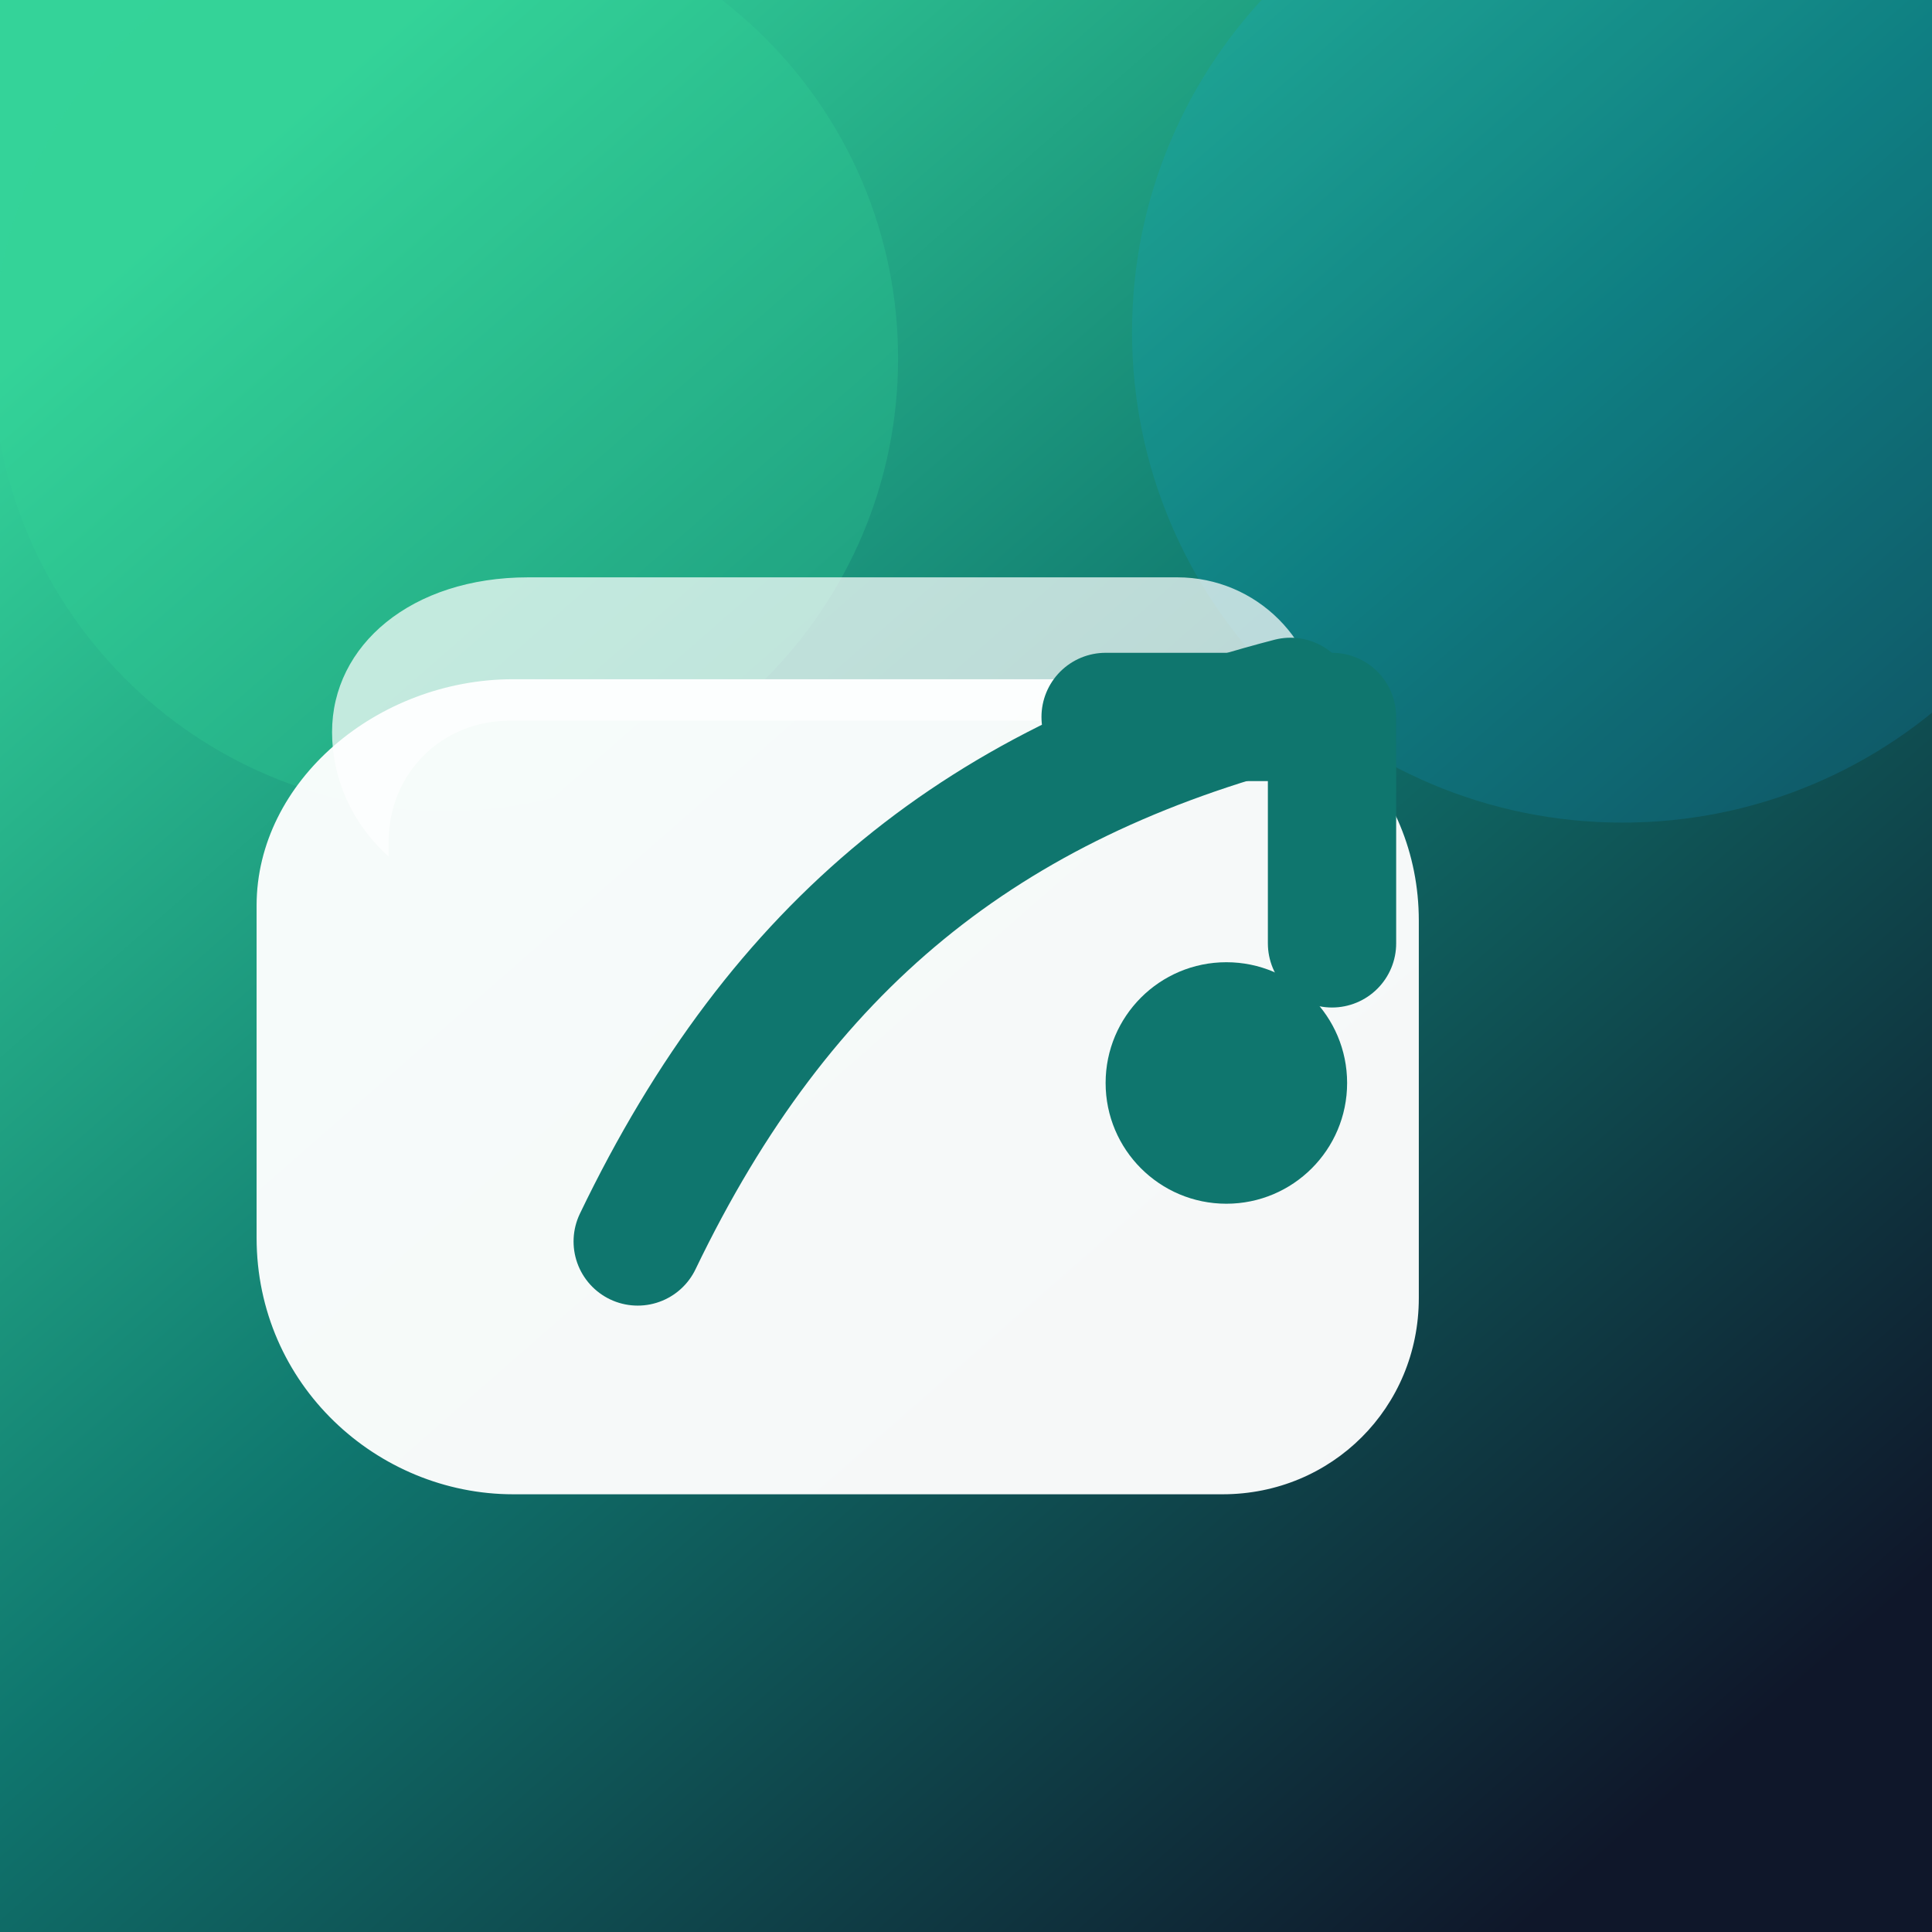
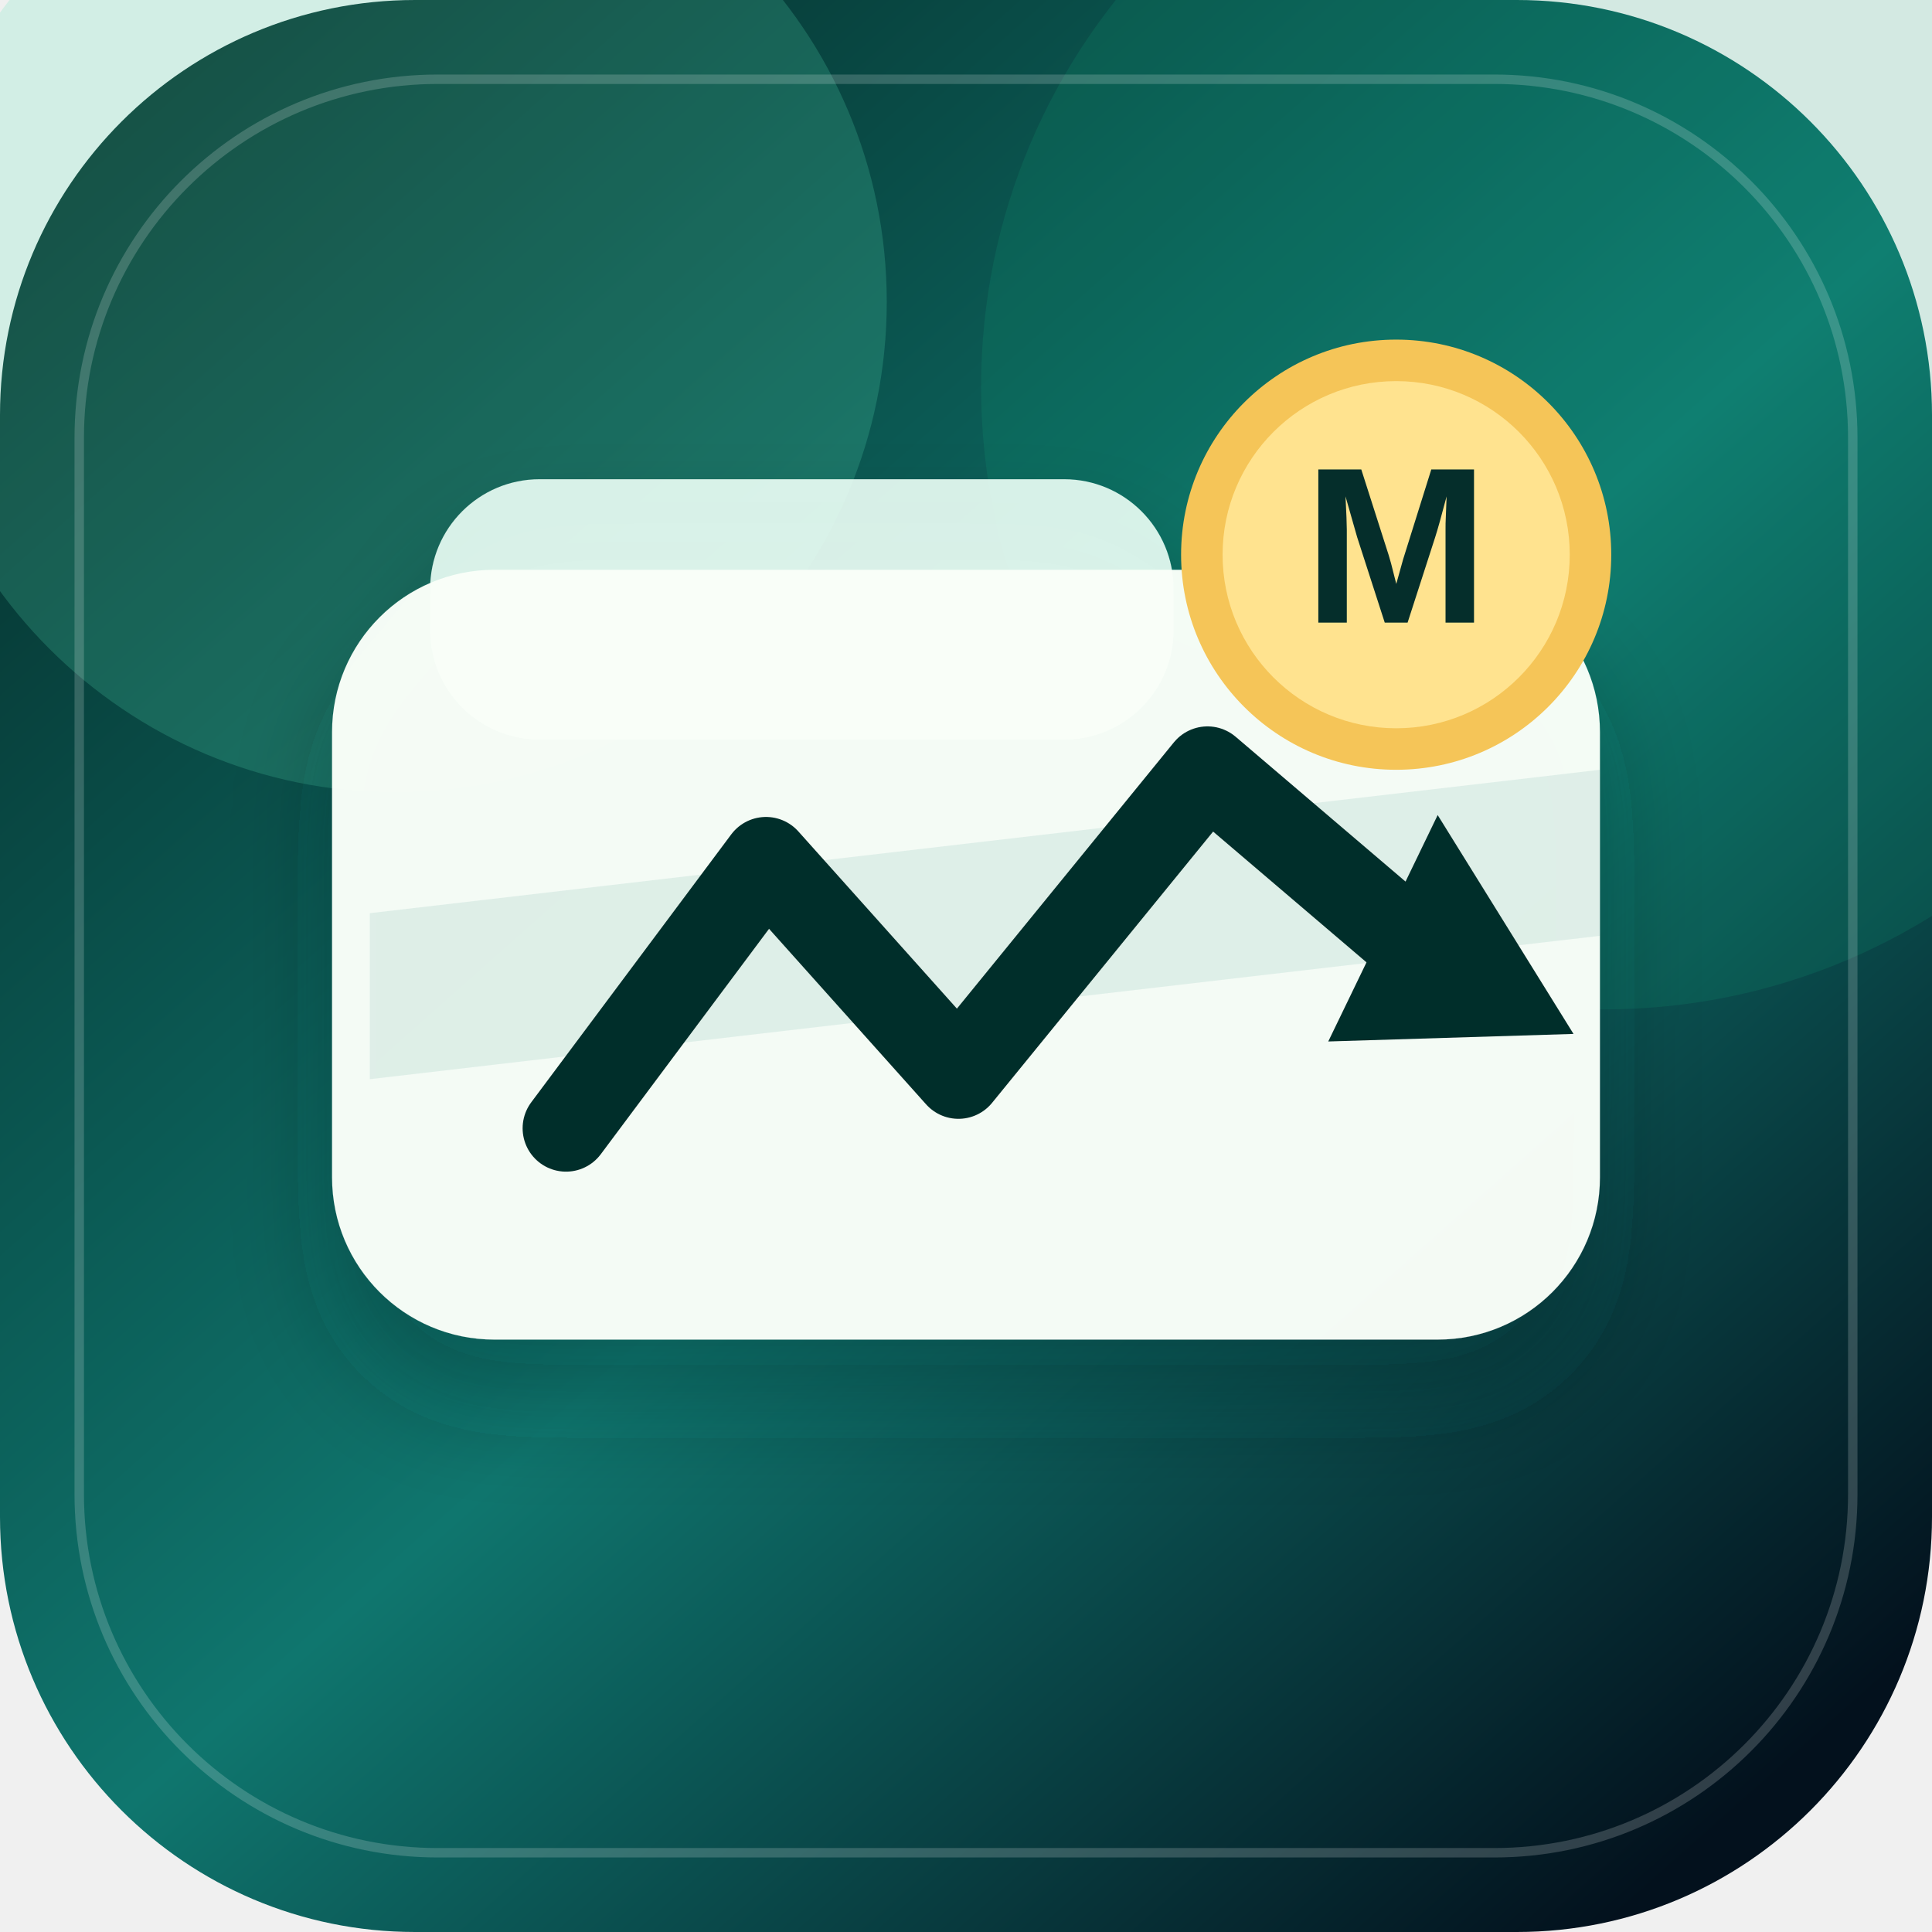
<svg xmlns="http://www.w3.org/2000/svg" width="1024" height="1024" viewBox="0 0 1024 1024" fill="none">
-   <rect width="1024" height="1024" rx="246" fill="#0F766E" />
-   <path d="M0 0h1024v1024H0z" fill="url(#bg)" />
-   <circle cx="236" cy="190" r="240" fill="#34D399" fill-opacity=".26" />
-   <circle cx="860" cy="176" r="260" fill="#0EA5E9" fill-opacity=".16" />
-   <path d="M272 360h352c72 0 128 56 128 128v200c0 58-46 104-104 104H272c-72 0-136-58-136-136V480c0-66 64-120 136-120Z" fill="white" fill-opacity=".96" />
-   <path d="M280 306h344c42 0 76 34 76 76H270c-36 0-64 28-64 64v8c-20-18-30-42-30-66 0-46 42-82 104-82Z" fill="white" fill-opacity=".72" />
-   <circle cx="650" cy="574" r="64" fill="#0F766E" />
-   <path d="M338 658C414 500 522 414 684 372" stroke="#0F766E" stroke-width="68" stroke-linecap="round" />
-   <path d="M586 380h120v120" stroke="#0F766E" stroke-width="68" stroke-linecap="round" stroke-linejoin="round" />
  <defs>
-     <linearGradient id="bg" x1="132" y1="76" x2="894" y2="946" gradientUnits="userSpaceOnUse">
-       <stop stop-color="#34D399" />
-       <stop offset=".48" stop-color="#0F766E" />
-       <stop offset="1" stop-color="#0F172A" />
+     <linearGradient id="bg" x1="94" y1="44" x2="913" y2="967" gradientUnits="userSpaceOnUse">
+       <stop stop-color="#052E2B" />
+       <stop offset=".54" stop-color="#0F766E" />
+       <stop offset="1" stop-color="#03111D" />
    </linearGradient>
+     <filter id="shadow" x="80" y="156" width="858" height="668" filterUnits="userSpaceOnUse" color-interpolation-filters="sRGB">
+       <feDropShadow dx="0" dy="34" stdDeviation="28" flood-color="#052E2B" flood-opacity=".32" />
+     </filter>
  </defs>
+   <rect width="1024" height="1024" rx="220" fill="url(#bg)" />
+   <circle cx="210" cy="160" r="260" fill="#59E8B8" opacity=".20" />
+   <circle cx="850" cy="205" r="330" fill="#10B981" opacity=".13" />
+   <rect x="42" y="42" width="940" height="940" rx="190" stroke="white" stroke-opacity=".18" stroke-width="5" />
+   <g filter="url(#shadow)">
+     <rect x="228" y="254" width="394" height="138" rx="58" fill="#ECFFF6" fill-opacity=".9" />
+     <rect x="176" y="302" width="672" height="408" rx="86" fill="#FAFFF9" fill-opacity=".97" />
+     <path d="M196 484L848 408V496L196 572V484Z" fill="#0F766E" fill-opacity=".09" />
+     <path d="M300 598L406 456L508 570L640 408L762 512" stroke="#052E2B" stroke-width="46" stroke-linecap="round" stroke-linejoin="round" />
+     <path d="M762 432L834 548L704 552L762 432Z" fill="#052E2B" />
+   </g>
+   <circle cx="740" cy="294" r="114" fill="#F5C558" />
+   <circle cx="740" cy="294" r="92" fill="#FFE38F" />
+   <text x="740" y="330" text-anchor="middle" font-family="Arial, Helvetica, sans-serif" font-size="118" font-weight="800" fill="#052E2B">M</text>
</svg>
